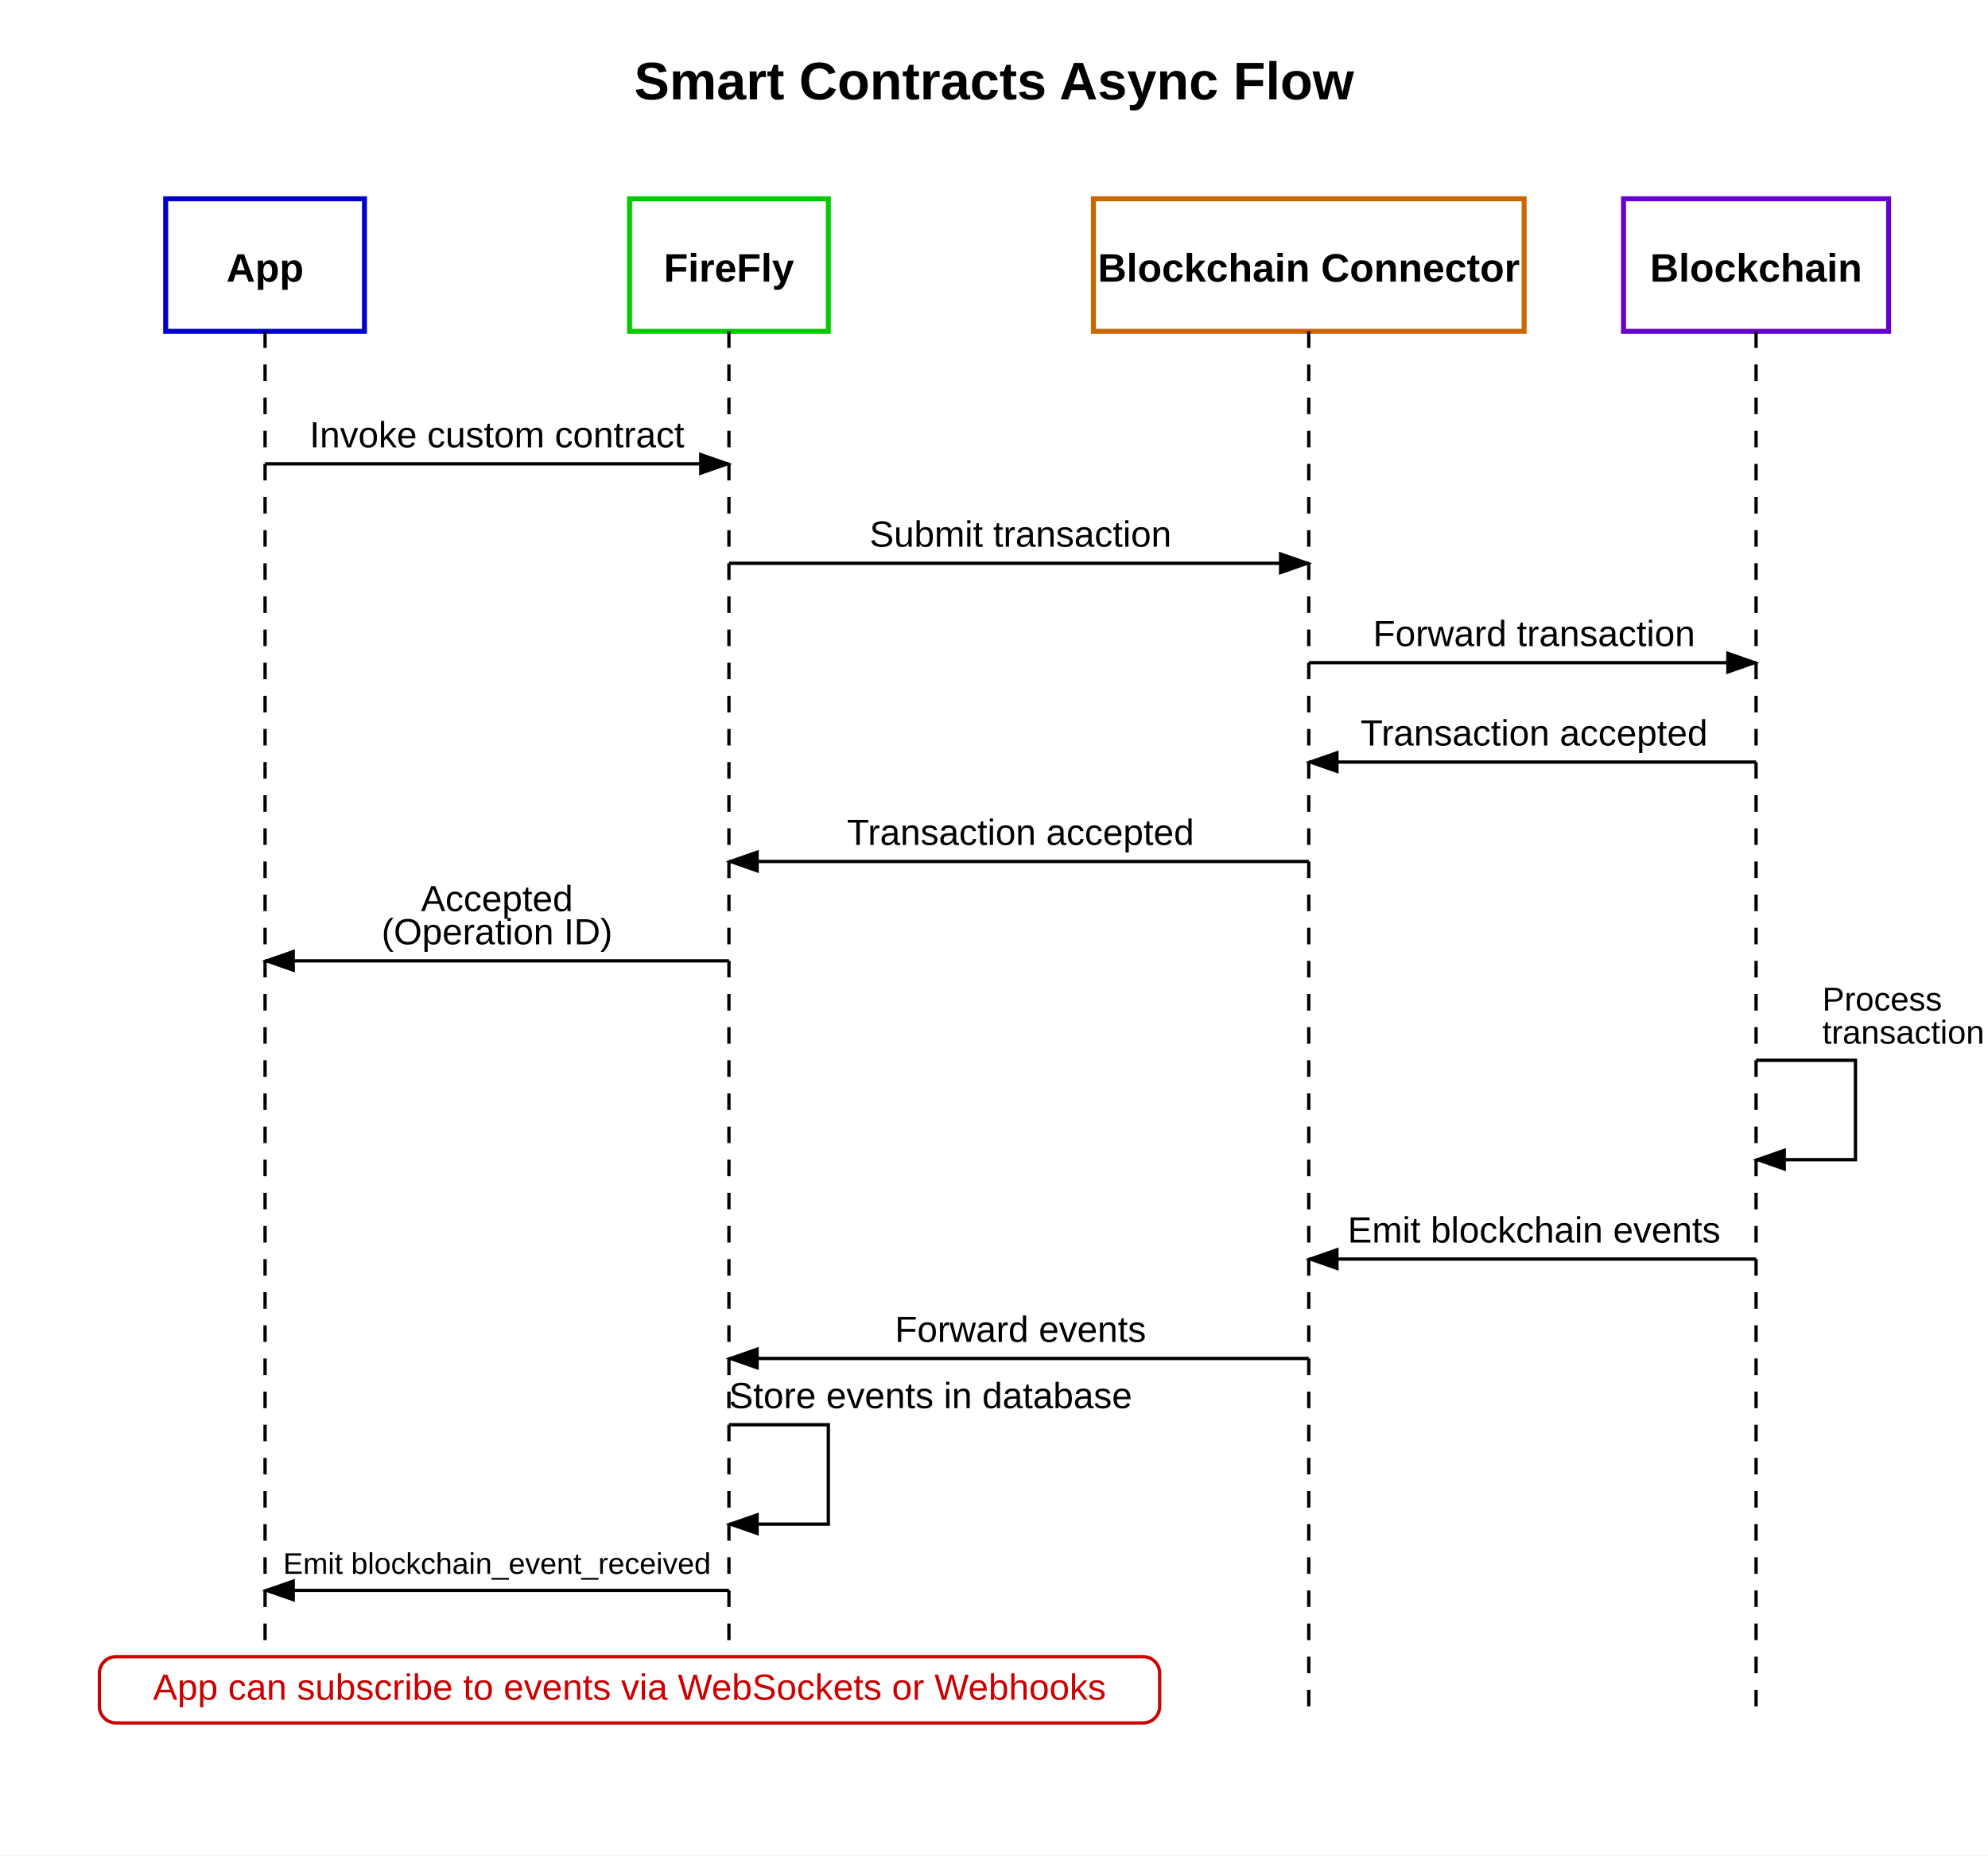
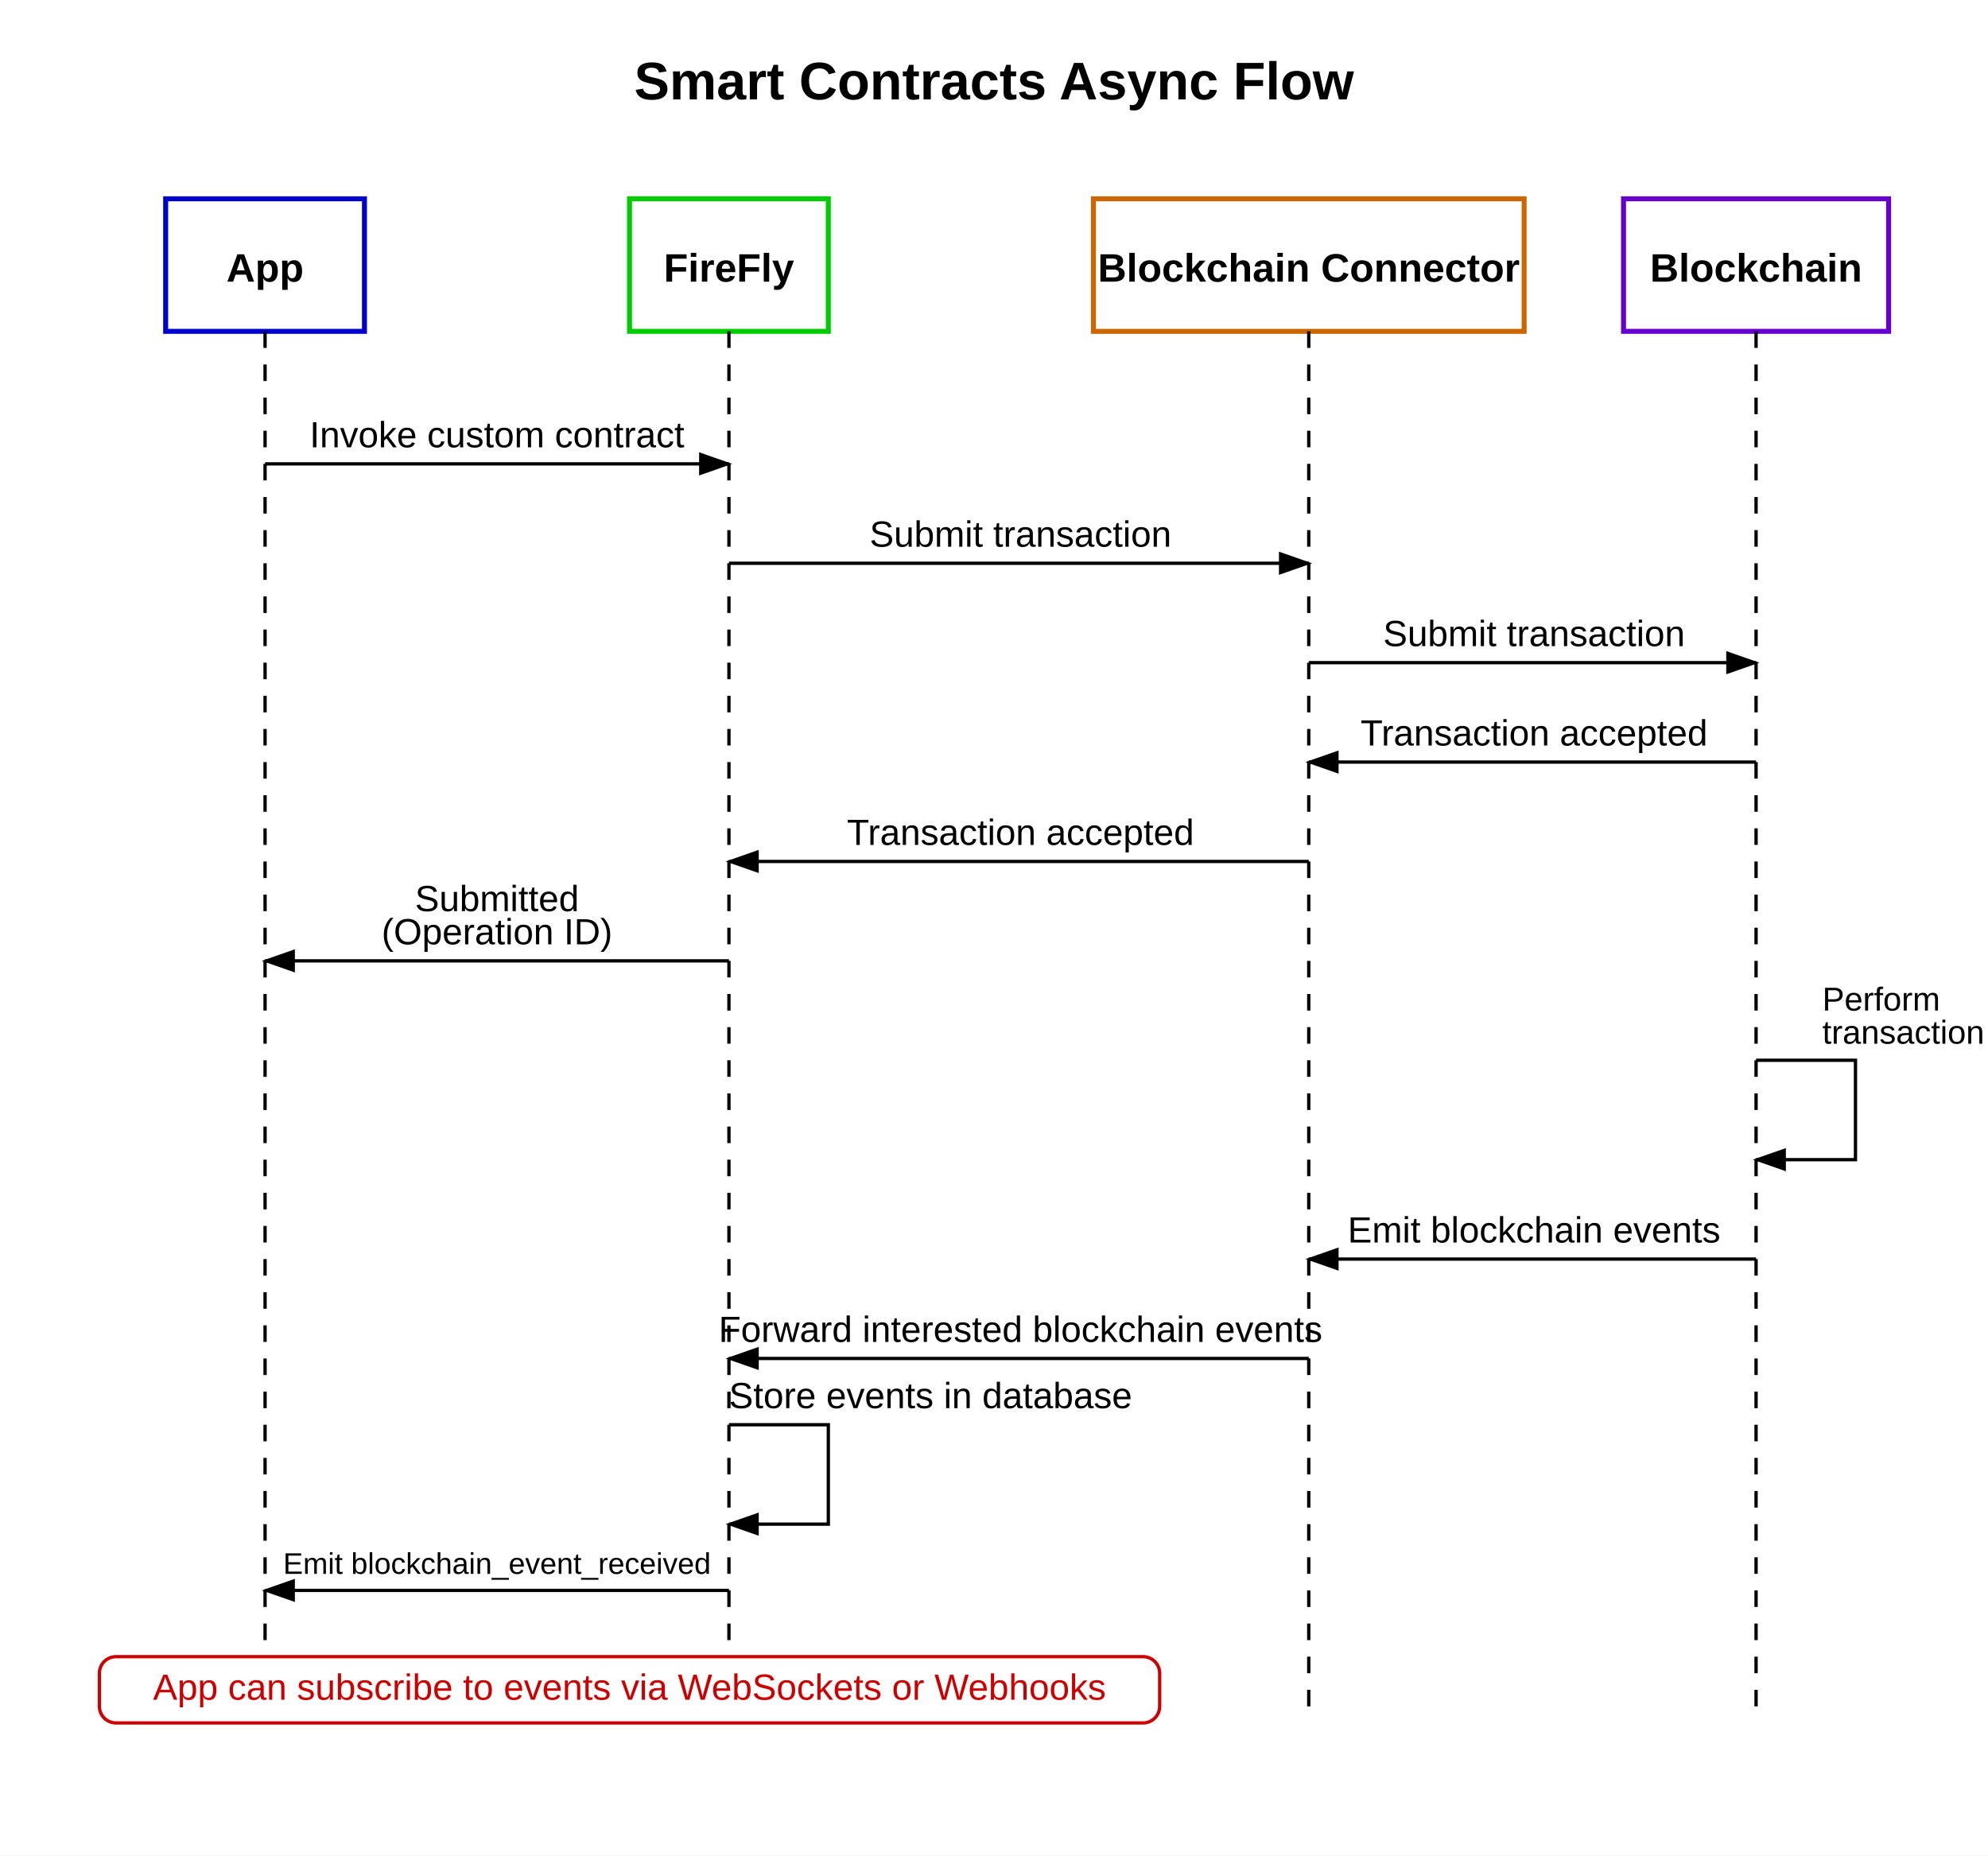
<svg xmlns="http://www.w3.org/2000/svg" width="600" height="560" viewBox="0 0 600 560">
  <rect width="600" height="560" fill="white" />
  <defs>
    <marker id="arrowhead" markerWidth="10" markerHeight="7" refX="9" refY="3.5" orient="auto">
      <polygon points="0 0, 10 3.5, 0 7" fill="#000000" />
    </marker>
  </defs>
  <text x="300" y="30" font-family="Arial" font-size="16" font-weight="bold" text-anchor="middle">Smart Contracts Async Flow</text>
  <rect x="50" y="60" width="60" height="40" fill="white" stroke="#0000CC" stroke-width="1.5" />
  <text x="80" y="85" font-family="Arial" font-size="12" font-weight="bold" text-anchor="middle">App</text>
  <rect x="190" y="60" width="60" height="40" fill="white" stroke="#00CC00" stroke-width="1.5" />
  <text x="220" y="85" font-family="Arial" font-size="12" font-weight="bold" text-anchor="middle">FireFly</text>
  <rect x="330" y="60" width="130" height="40" fill="white" stroke="#CC6600" stroke-width="1.5" />
  <text x="395" y="85" font-family="Arial" font-size="12" font-weight="bold" text-anchor="middle">Blockchain Connector</text>
  <rect x="490" y="60" width="80" height="40" fill="white" stroke="#6600CC" stroke-width="1.5" />
  <text x="530" y="85" font-family="Arial" font-size="12" font-weight="bold" text-anchor="middle">Blockchain</text>
  <line x1="80" y1="100" x2="80" y2="520" stroke="#000000" stroke-dasharray="5,5" stroke-width="1" />
  <line x1="220" y1="100" x2="220" y2="520" stroke="#000000" stroke-dasharray="5,5" stroke-width="1" />
  <line x1="395" y1="100" x2="395" y2="520" stroke="#000000" stroke-dasharray="5,5" stroke-width="1" />
  <line x1="530" y1="100" x2="530" y2="520" stroke="#000000" stroke-dasharray="5,5" stroke-width="1" />
  <line x1="80" y1="140" x2="220" y2="140" stroke="#000000" stroke-width="1" marker-end="url(#arrowhead)" />
  <text x="150" y="135" font-family="Arial" font-size="11" text-anchor="middle">Invoke custom contract</text>
  <line x1="220" y1="170" x2="395" y2="170" stroke="#000000" stroke-width="1" marker-end="url(#arrowhead)" />
  <text x="308" y="165" font-family="Arial" font-size="11" text-anchor="middle">Submit transaction</text>
  <line x1="395" y1="200" x2="530" y2="200" stroke="#000000" stroke-width="1" marker-end="url(#arrowhead)" />
-   <text x="463" y="195" font-family="Arial" font-size="11" text-anchor="middle">Forward transaction</text>
+   <text x="463" y="195" font-family="Arial" font-size="11" text-anchor="middle">Submit transaction</text>
  <line x1="530" y1="230" x2="395" y2="230" stroke="#000000" stroke-width="1" marker-end="url(#arrowhead)" />
  <text x="463" y="225" font-family="Arial" font-size="11" text-anchor="middle">Transaction accepted</text>
  <line x1="395" y1="260" x2="220" y2="260" stroke="#000000" stroke-width="1" marker-end="url(#arrowhead)" />
  <text x="308" y="255" font-family="Arial" font-size="11" text-anchor="middle">Transaction accepted</text>
  <line x1="220" y1="290" x2="80" y2="290" stroke="#000000" stroke-width="1" marker-end="url(#arrowhead)" />
-   <text x="150" y="275" font-family="Arial" font-size="11" text-anchor="middle">Accepted</text>
+   <text x="150" y="275" font-family="Arial" font-size="11" text-anchor="middle">Submitted</text>
  <text x="150" y="285" font-family="Arial" font-size="11" text-anchor="middle">(Operation ID)</text>
  <path d="M 530,320 L 560,320 L 560,350 L 530,350" stroke="#000000" stroke-width="1" marker-end="url(#arrowhead)" fill="none" />
-   <text x="550" y="305" font-family="Arial" font-size="10" text-anchor="start">Process</text>
+   <text x="550" y="305" font-family="Arial" font-size="10" text-anchor="start">Perform</text>
  <text x="550" y="315" font-family="Arial" font-size="10" text-anchor="start">transaction</text>
  <line x1="530" y1="380" x2="395" y2="380" stroke="#000000" stroke-width="1" marker-end="url(#arrowhead)" />
  <text x="463" y="375" font-family="Arial" font-size="11" text-anchor="middle">Emit blockchain events</text>
  <line x1="395" y1="410" x2="220" y2="410" stroke="#000000" stroke-width="1" marker-end="url(#arrowhead)" />
-   <text x="308" y="405" font-family="Arial" font-size="11" text-anchor="middle">Forward events</text>
+   <text x="308" y="405" font-family="Arial" font-size="11" text-anchor="middle">Forward interested blockchain events</text>
  <path d="M 220,430 L 250,430 L 250,460 L 220,460" stroke="#000000" stroke-width="1" marker-end="url(#arrowhead)" fill="none" />
  <text x="220" y="425" font-family="Arial" font-size="11" text-anchor="start">Store events in database</text>
  <line x1="220" y1="480" x2="80" y2="480" stroke="#000000" stroke-width="1" marker-end="url(#arrowhead)" />
  <text x="150" y="475" font-family="Arial" font-size="9" text-anchor="middle">Emit blockchain_event_received</text>
  <rect x="30" y="500" width="320" height="20" fill="white" stroke="#CC0000" stroke-width="1" rx="5" ry="5" />
  <text x="190" y="513" font-family="Arial" font-size="11" text-anchor="middle" fill="#CC0000">App can subscribe to events via WebSockets or Webhooks</text>
</svg>
